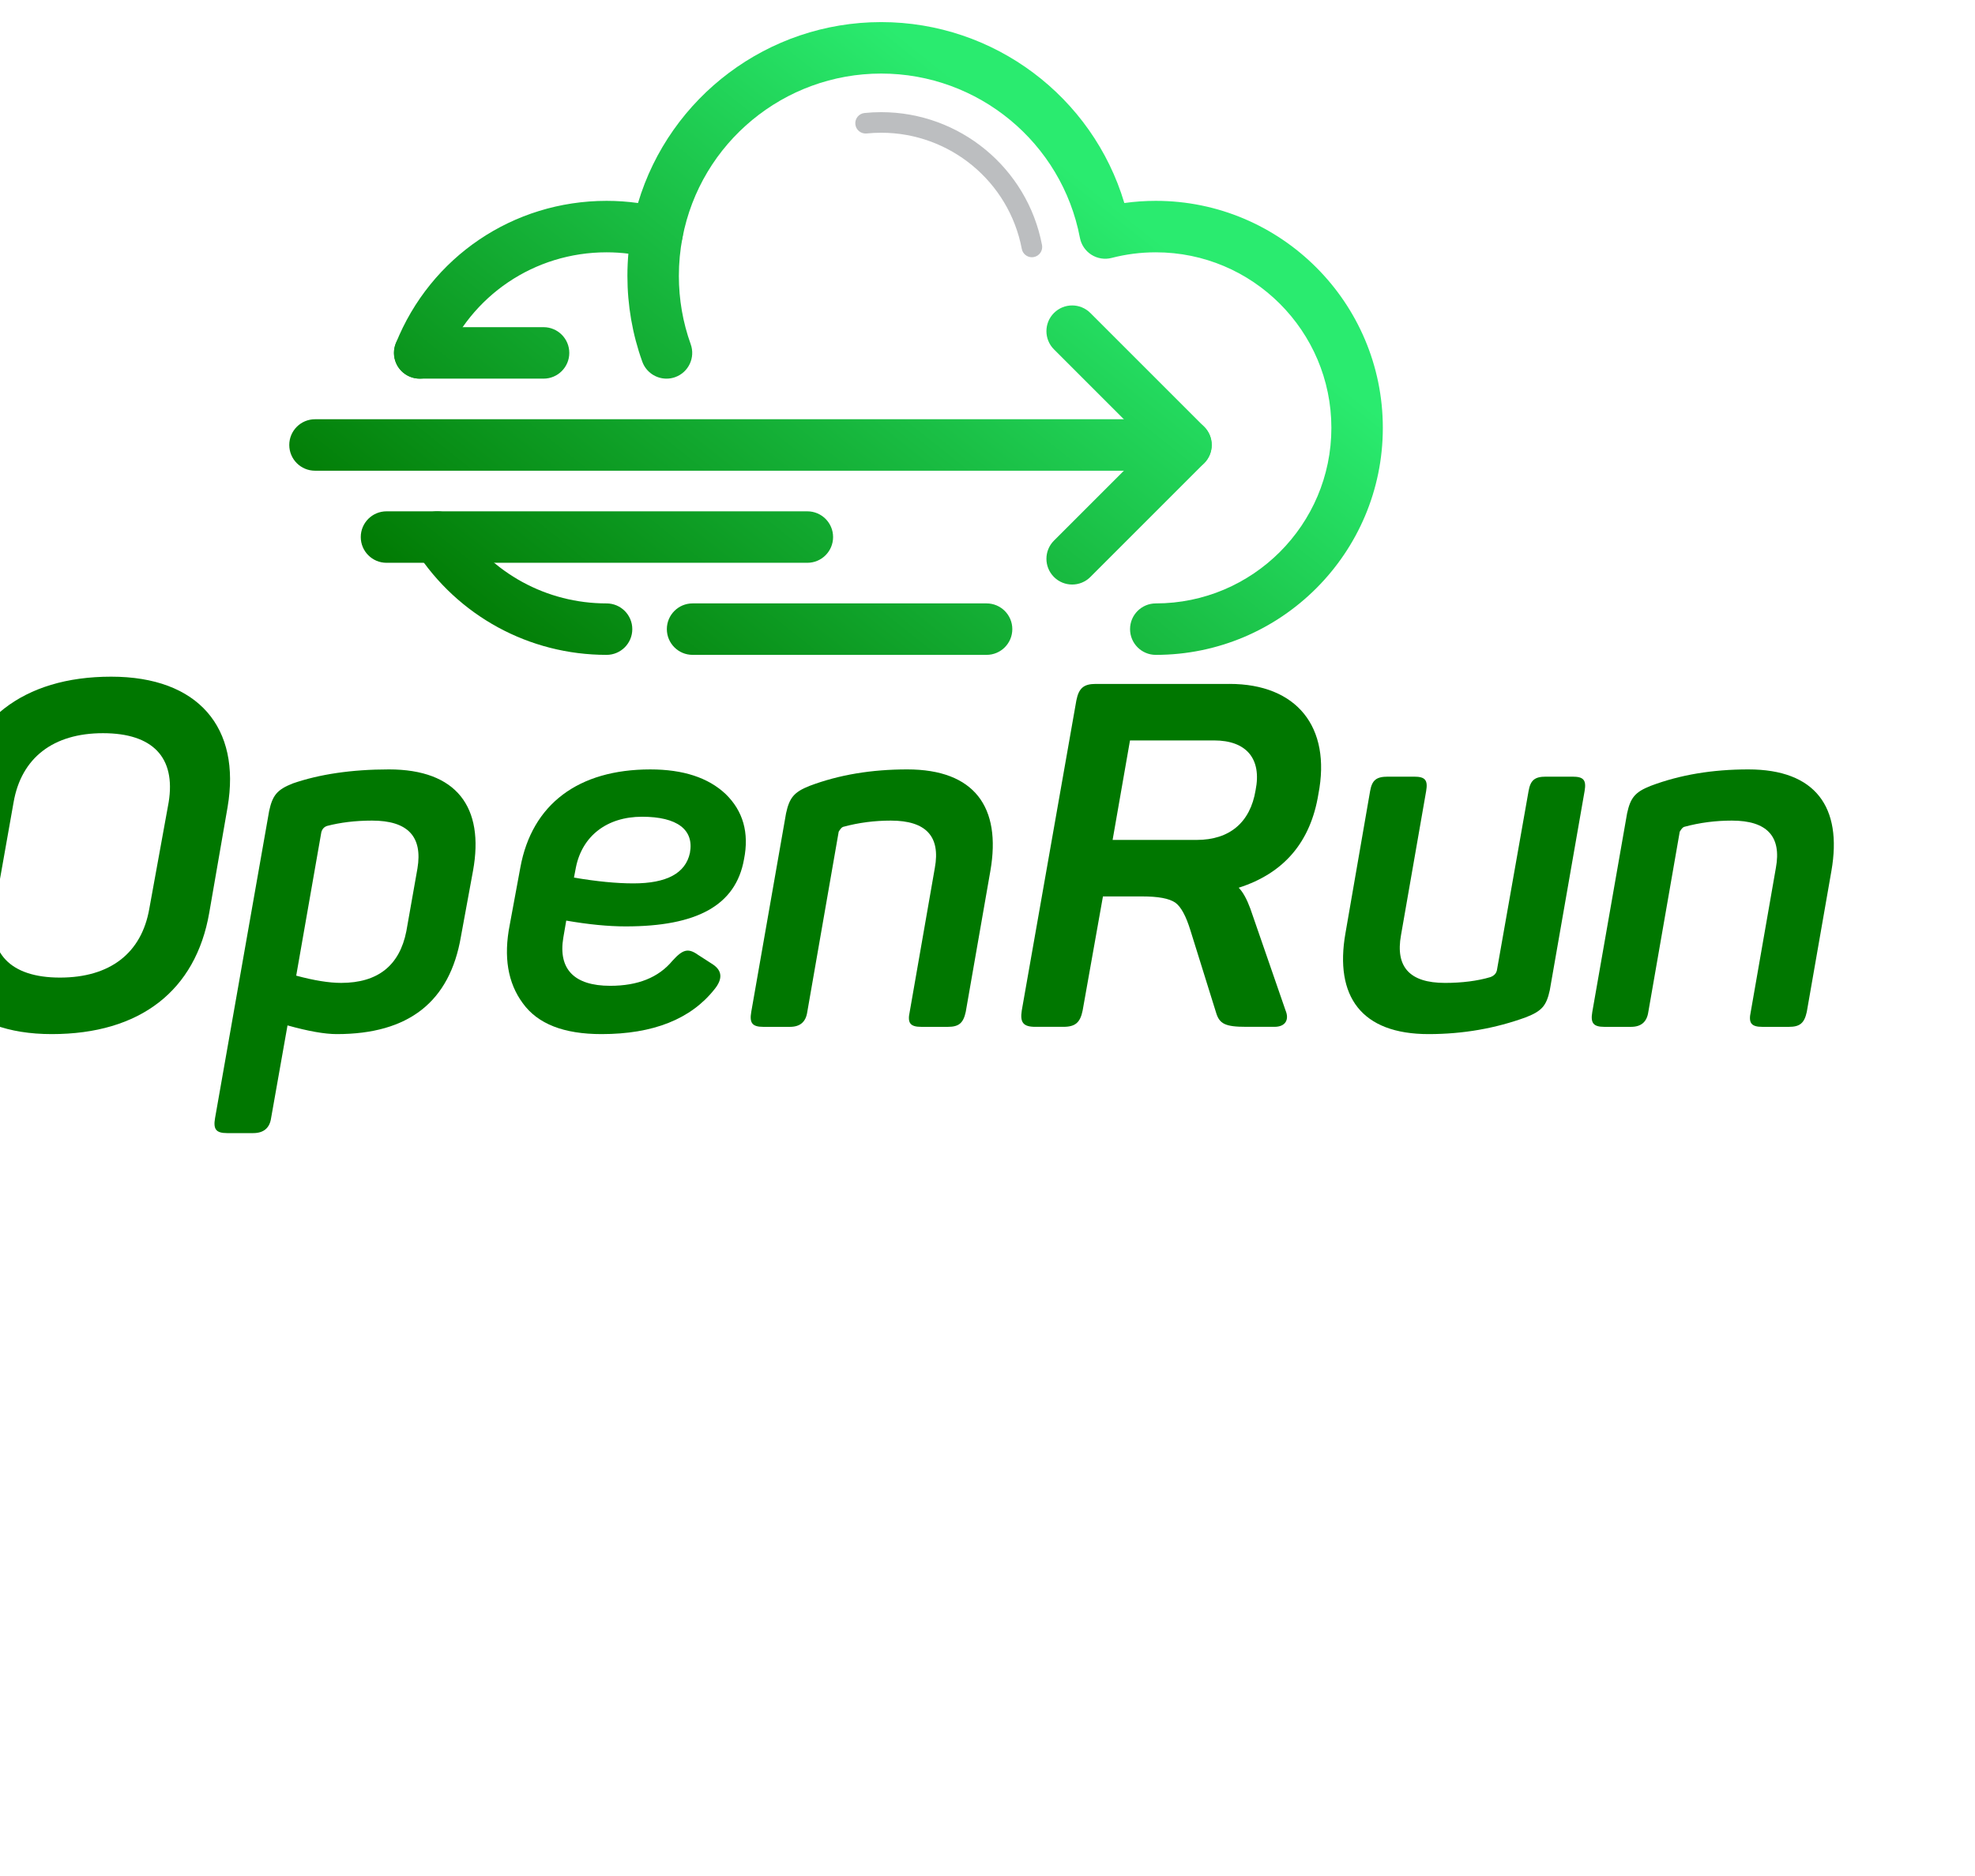
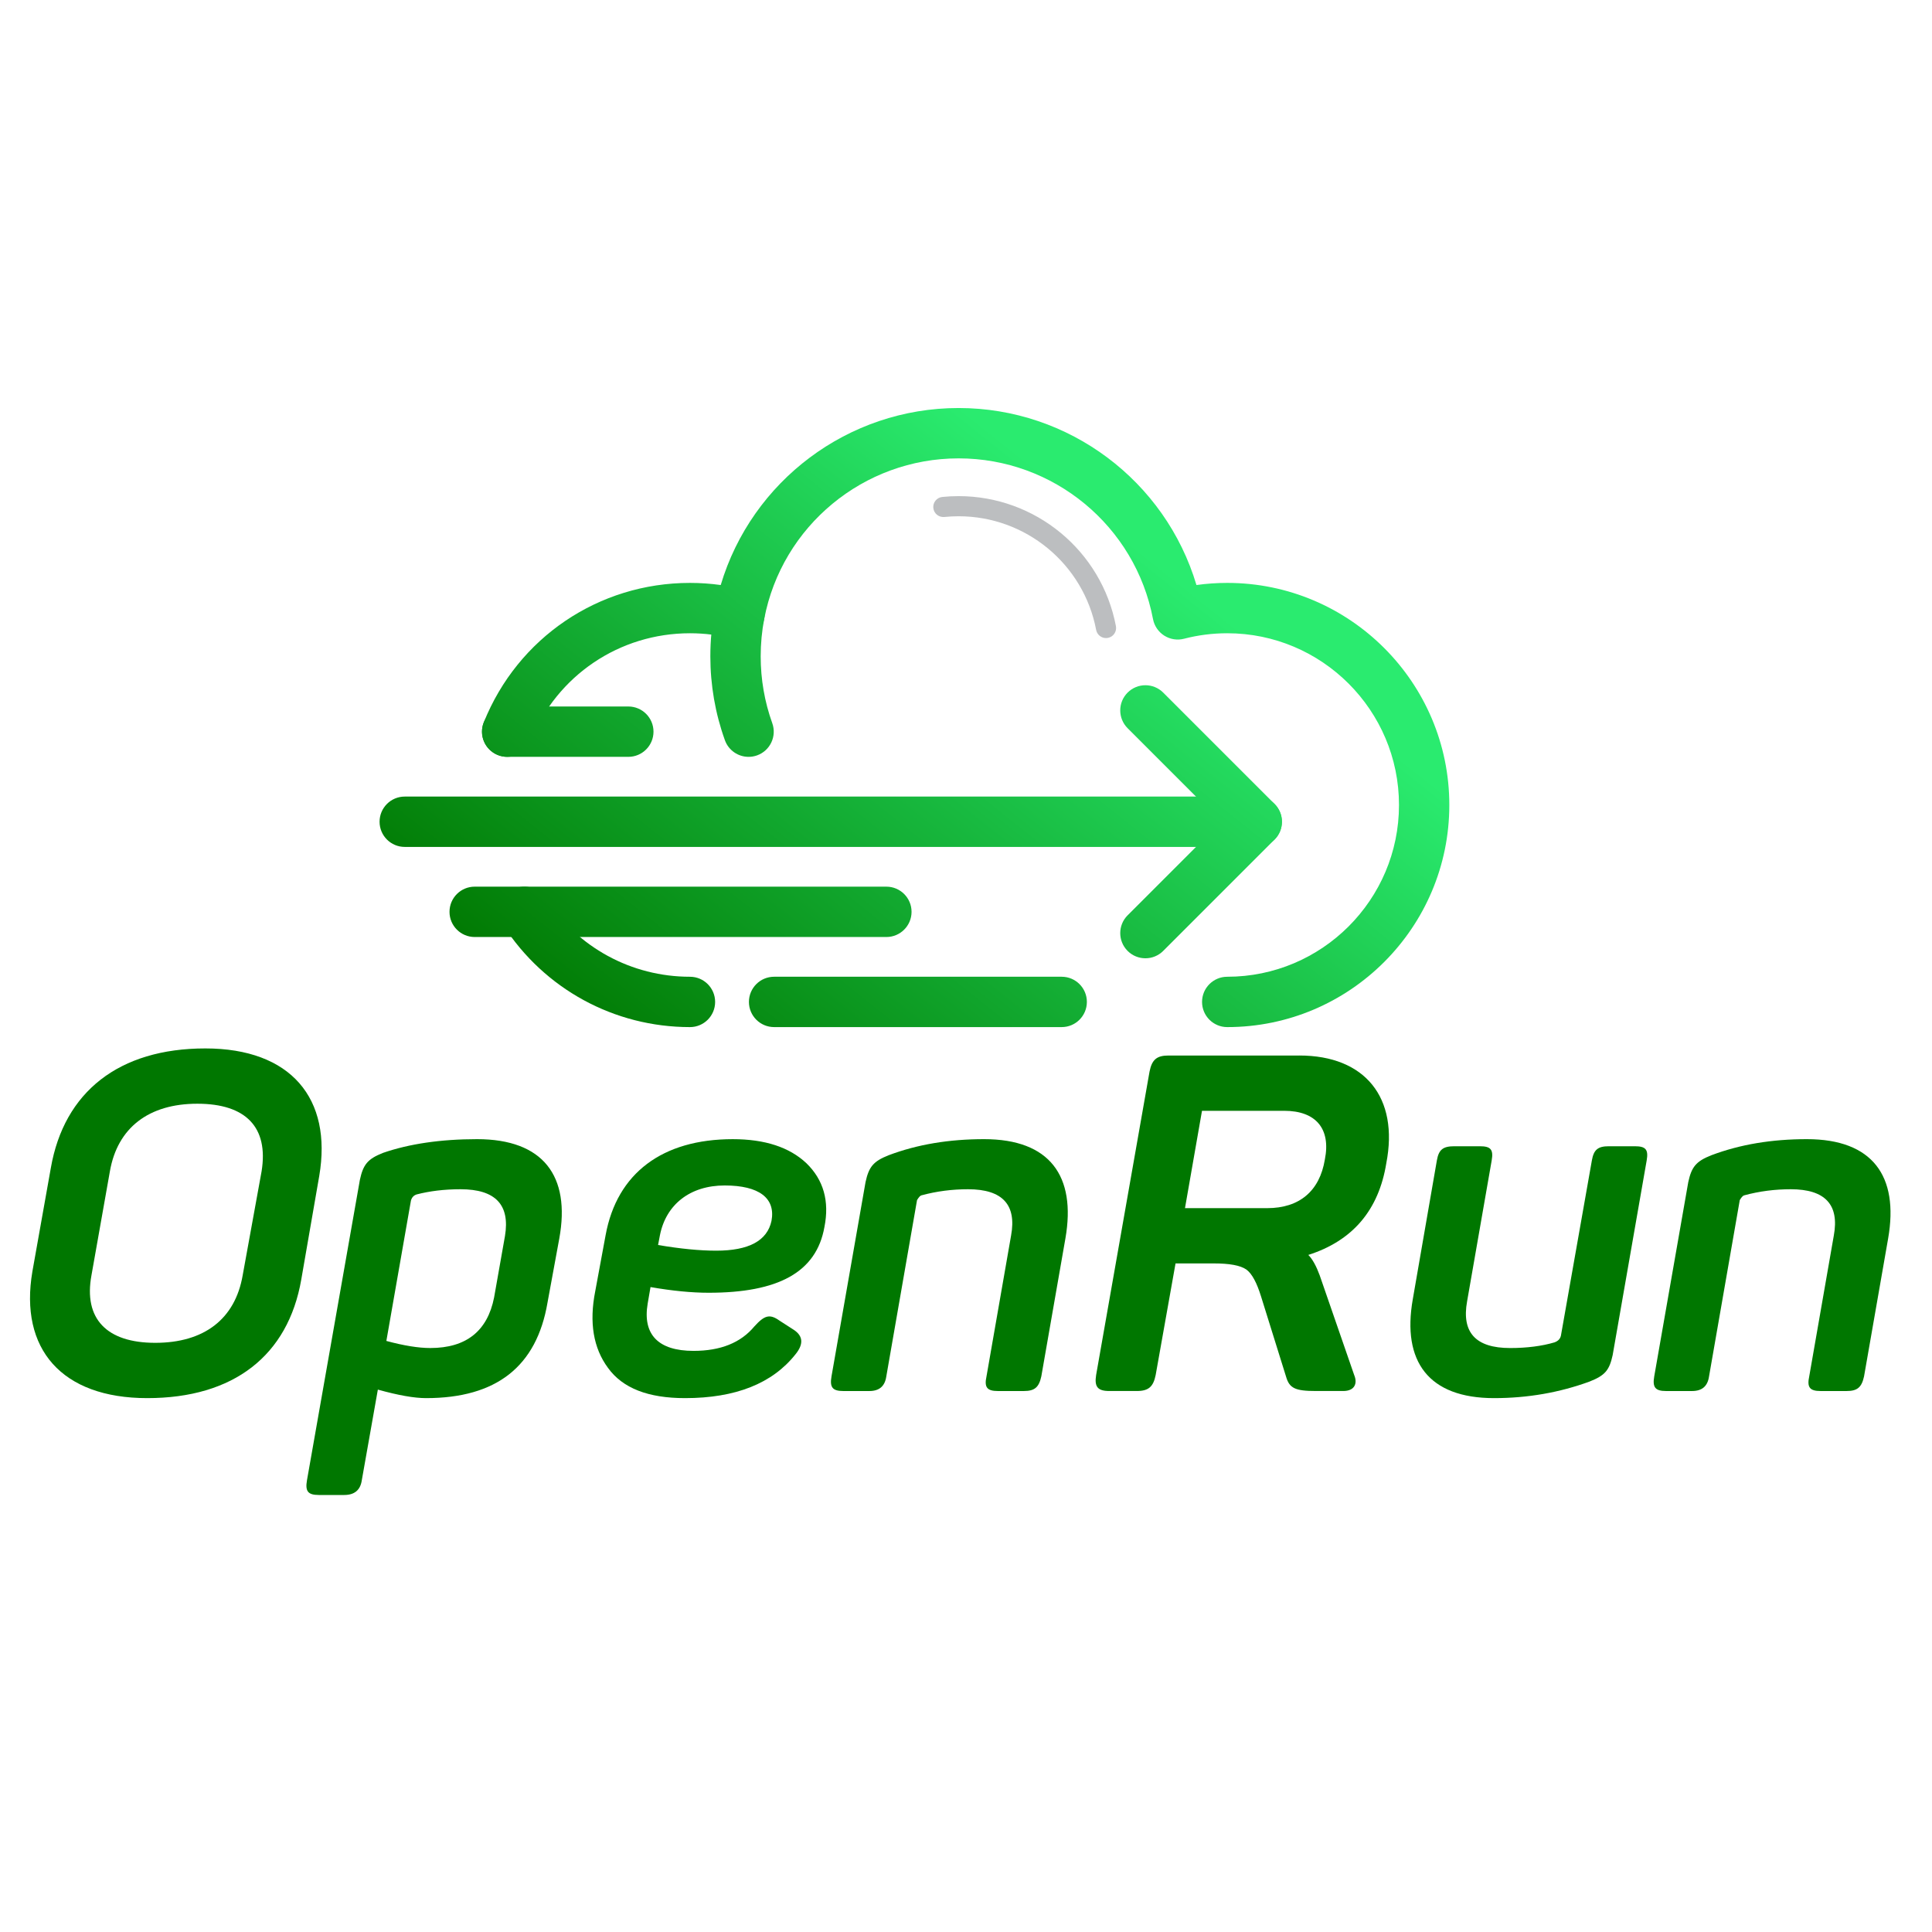
- <svg xmlns="http://www.w3.org/2000/svg" version="1.1" id="Layer_1" x="0px" y="0px" viewBox="1600 1900 2000 1900" style="enable-background:new 1600 1900 2000 1900;" xml:space="preserve">
+ <svg xmlns="http://www.w3.org/2000/svg" version="1.1" id="Layer_1" x="0px" y="0px" viewBox="1500 1500 2000 2000" style="enable-background:new 1500 1500 2000 2000;" xml:space="preserve">
  <style type="text/css">
	.st0{fill:url(#SVGID_1_);}
	.st1{fill:url(#SVGID_2_);}
	.st2{fill:#BCBEC0;}
	.st3{fill:url(#SVGID_3_);}
	.st4{fill:url(#SVGID_4_);}
	.st5{fill:url(#SVGID_5_);}
	.st6{fill:url(#SVGID_6_);}
	.st7{fill:url(#SVGID_7_);}
	.st8{fill:url(#SVGID_8_);}
	.st9{fill:#007700;}
	.st10{fill:url(#SVGID_9_);}
	.st11{fill:url(#SVGID_10_);}
	.st12{fill:url(#SVGID_11_);}
	.st13{fill:url(#SVGID_12_);}
	.st14{fill:url(#SVGID_13_);}
	.st15{fill:url(#SVGID_14_);}
	.st16{fill:url(#SVGID_15_);}
	.st17{fill:url(#SVGID_16_);}
</style>
  <g>
    <g id="logo" transform="translate(950,-250)">
      <g>
        <linearGradient id="SVGID_1_" gradientUnits="userSpaceOnUse" x1="1817.502" y1="2388.371" x2="1337.491" y2="2991.706">
          <stop offset="0" style="stop-color:#2AEB6F" />
          <stop offset="1" style="stop-color:#007700" />
        </linearGradient>
        <path class="st0" d="M1649.07,2813.24h-297.72c-14.39,0-26.06-11.67-26.06-26.06c0-14.39,11.67-26.06,26.06-26.06h297.72    c14.39,0,26.06,11.67,26.06,26.06C1675.12,2801.58,1663.46,2813.24,1649.07,2813.24z" />
        <linearGradient id="SVGID_2_" gradientUnits="userSpaceOnUse" x1="1597.849" y1="2213.616" x2="1117.838" y2="2816.95">
          <stop offset="0" style="stop-color:#2AEB6F" />
          <stop offset="1" style="stop-color:#007700" />
        </linearGradient>
        <path class="st1" d="M1264.25,2813.25c-78.34,0-150.54-39.31-193.15-105.16c-7.82-12.08-4.36-28.21,7.72-36.03    c12.08-7.82,28.21-4.36,36.03,7.72c32.96,50.94,88.81,81.35,149.39,81.35c14.39,0,26.06,11.67,26.06,26.06    C1290.31,2801.58,1278.64,2813.25,1264.25,2813.25z" />
        <path class="st2" d="M1694.95,2410.53c-4.91,0-9.28-3.48-10.23-8.48c-12.95-68.15-72.83-117.62-142.37-117.62    c-4.93,0-9.89,0.25-14.75,0.75c-5.73,0.56-10.84-3.58-11.43-9.31c-0.58-5.73,3.58-10.84,9.31-11.43    c5.56-0.57,11.23-0.85,16.87-0.85c79.54,0,148.03,56.6,162.85,134.57c1.08,5.66-2.64,11.11-8.29,12.19    C1696.25,2410.47,1695.6,2410.53,1694.95,2410.53z" />
        <linearGradient id="SVGID_3_" gradientUnits="userSpaceOnUse" x1="1743.895" y1="2329.81" x2="1263.883" y2="2933.144">
          <stop offset="0" style="stop-color:#2AEB6F" />
          <stop offset="1" style="stop-color:#007700" />
        </linearGradient>
        <path class="st3" d="M1820.42,2813.25c-14.39,0-26.06-11.67-26.06-26.06c0-14.39,11.67-26.06,26.06-26.06    c98.05,0,177.81-79.75,177.81-177.78c0-98.05-79.76-177.81-177.81-177.81c-15.13,0-30.16,1.91-44.68,5.68    c-6.98,1.81-14.39,0.65-20.49-3.21c-6.09-3.86-10.31-10.07-11.66-17.15c-18.32-96.4-102.96-166.36-201.25-166.36    s-182.93,69.97-201.25,166.36c-1.35,7.08-5.57,13.29-11.65,17.15c-6.09,3.86-13.51,5.02-20.48,3.21    c-14.55-3.77-29.59-5.68-44.72-5.68c-73.05,0-137.84,43.8-165.04,111.58c-5.36,13.36-20.53,19.84-33.89,14.48    c-13.36-5.36-19.84-20.53-14.48-33.89c35.18-87.65,118.94-144.29,213.4-144.29c10.68,0,21.33,0.74,31.86,2.2    c32.1-107.6,131.79-183.24,246.24-183.24c114.44,0,214.13,75.65,246.24,183.24c10.52-1.46,21.16-2.2,31.84-2.2    c126.78,0,229.92,103.14,229.92,229.92C2050.35,2710.12,1947.2,2813.25,1820.42,2813.25z" />
        <linearGradient id="SVGID_4_" gradientUnits="userSpaceOnUse" x1="1541.387" y1="2168.695" x2="1061.375" y2="2772.029">
          <stop offset="0" style="stop-color:#2AEB6F" />
          <stop offset="1" style="stop-color:#007700" />
        </linearGradient>
        <path class="st4" d="M1324.92,2533.49c-10.69,0-20.71-6.62-24.52-17.26c-9.99-27.82-15.05-57.04-15.05-86.85    c0-16.22,1.52-32.45,4.53-48.25c2.69-14.14,16.32-23.42,30.46-20.73c14.14,2.69,23.42,16.33,20.73,30.47    c-2.39,12.6-3.61,25.56-3.61,38.52c0,23.79,4.03,47.09,11.99,69.24c4.86,13.54-2.17,28.47-15.72,33.33    C1330.82,2533,1327.85,2533.49,1324.92,2533.49z" />
        <linearGradient id="SVGID_5_" gradientUnits="userSpaceOnUse" x1="1671.392" y1="2272.126" x2="1191.38" y2="2875.461">
          <stop offset="0" style="stop-color:#2AEB6F" />
          <stop offset="1" style="stop-color:#007700" />
        </linearGradient>
        <path class="st5" d="M1851.01,2626.73H968.99c-14.39,0-26.06-11.67-26.06-26.06c0-14.39,11.67-26.06,26.06-26.06h882.01    c14.39,0,26.06,11.67,26.06,26.06C1877.06,2615.06,1865.4,2626.73,1851.01,2626.73z" />
        <linearGradient id="SVGID_6_" gradientUnits="userSpaceOnUse" x1="1621.59" y1="2232.505" x2="1141.579" y2="2835.839">
          <stop offset="0" style="stop-color:#2AEB6F" />
          <stop offset="1" style="stop-color:#007700" />
        </linearGradient>
        <path class="st6" d="M1467.58,2719.99h-426.19c-14.39,0-26.06-11.67-26.06-26.06c0-14.39,11.67-26.06,26.06-26.06h426.19    c14.39,0,26.06,11.67,26.06,26.06C1493.63,2708.32,1481.97,2719.99,1467.58,2719.99z" />
        <linearGradient id="SVGID_7_" gradientUnits="userSpaceOnUse" x1="1459.23" y1="2103.331" x2="979.218" y2="2706.665">
          <stop offset="0" style="stop-color:#2AEB6F" />
          <stop offset="1" style="stop-color:#007700" />
        </linearGradient>
        <path class="st7" d="M1200.44,2533.48h-125.42c-14.39,0-26.06-11.67-26.06-26.06s11.67-26.06,26.06-26.06h125.42    c14.39,0,26.06,11.67,26.06,26.06S1214.83,2533.48,1200.44,2533.48z" />
        <linearGradient id="SVGID_8_" gradientUnits="userSpaceOnUse" x1="1878.078" y1="2436.566" x2="1398.067" y2="3039.9">
          <stop offset="0" style="stop-color:#2AEB6F" />
          <stop offset="1" style="stop-color:#007700" />
        </linearGradient>
        <path class="st8" d="M1735.73,2742.01c-6.67,0-13.34-2.54-18.43-7.63c-10.17-10.18-10.17-26.67,0-36.85l96.85-96.85l-96.85-96.85    c-10.17-10.18-10.17-26.67,0-36.85c10.18-10.17,26.67-10.17,36.85,0l115.27,115.27c10.17,10.18,10.17,26.67,0,36.85    l-115.27,115.27C1749.07,2739.46,1742.4,2742.01,1735.73,2742.01z" />
      </g>
    </g>
    <g id="wordmark" transform="translate(-600,220)">
      <g>
        <path class="st9" d="M2152.62,2489.09c13.7-78.76,70.44-123.76,159.96-123.76c88.54,0,131.59,51.85,117.89,132.08l-18.59,107.13    c-13.7,78.76-69.95,122.79-159.48,122.79c-88.54,0-132.57-50.88-118.87-131.1L2152.62,2489.09z M2370.8,2492.52    c7.34-45.49-16.14-69.95-66.53-69.95s-82.67,24.95-90.5,69.95l-19.08,107.62c-8.32,45.01,15.65,69.95,66.04,69.95    c50.39,0,82.67-24.46,90.5-69.95L2370.8,2492.52z" />
        <path class="st9" d="M2593.88,2459.25c68.49,0,96.86,38.16,85.12,102.73l-12.23,66.53c-11.25,66.04-52.83,98.82-125.72,98.82    c-12.23,0-28.86-2.94-49.9-8.81l-16.63,93.92c-1.47,10.27-7.83,15.16-18.1,15.16H2430c-11.25,0-14.19-3.91-12.23-15.16    l54.79-311.12c3.42-15.65,7.83-21.52,23.97-27.88C2523.44,2464.14,2556.21,2459.25,2593.88,2459.25z M2622.74,2559.53    c5.38-32.29-9.78-48.43-45.98-48.43c-17.12,0-32.29,1.96-45.49,5.38c-2.93,0.98-4.89,2.93-5.87,6.36l-25.44,145.29    c18.1,4.89,33.26,7.34,45.49,7.34c37.18,0,59.19-17.61,66.04-52.34L2622.74,2559.53z" />
        <path class="st9" d="M2726.94,2558.56c11.74-64.08,58.7-99.3,131.59-99.3c33.26,0,58.7,8.32,76.31,24.95    c17.61,17.12,23.97,39.14,18.59,66.04c-8.32,46.96-47.94,68-119.85,68c-17.61,0-37.67-1.96-60.17-5.87l-2.94,17.12    c-5.38,31.8,10.76,48.92,47.45,48.92c27.88,0,48.92-8.32,63.1-25.44c10.27-11.25,15.65-13.21,25.93-5.87l15.17,9.78    c9.29,6.36,9.78,14.68,1.47,24.95c-23.97,30.33-62.13,45.49-114.47,45.49c-38.16,0-64.57-10.27-79.74-31.31    c-15.17-20.55-19.57-46.96-13.21-79.25L2726.94,2558.56z M2850.21,2507.19c-35.71,0-60.66,19.57-67.02,51.36l-1.96,10.27    c22.99,3.91,43.05,5.87,60.17,5.87c33.75,0,52.83-10.27,57.24-30.82C2903.05,2520.4,2885.93,2507.19,2850.21,2507.19z" />
        <path class="st9" d="M3118.78,2459.25c68,0,95.39,38.16,84.14,102.73l-24.95,142.84c-2.45,11.25-6.85,15.17-18.1,15.17h-26.91    c-11.25,0-14.19-3.91-11.74-15.17l25.44-145.78c5.87-31.8-8.81-47.94-44.52-47.94c-16.14,0-32.29,1.96-48.43,6.36    c-1.47,0.49-2.93,2.45-4.4,4.89l-31.8,182.47c-1.47,10.27-7.34,15.17-17.61,15.17H2973c-11.25,0-14.19-3.91-12.23-15.17    l35.22-201.06c3.42-15.65,7.83-21.52,23.97-27.88C3049.81,2464.63,3082.58,2459.25,3118.78,2459.25z" />
        <path class="st9" d="M3445.08,2372.66c68,0,103.22,43.54,90.01,111.53c-7.83,48.43-34.73,80.23-80.72,94.9    c4.4,4.4,8.32,11.74,11.74,21.03l35.71,103.22c3.91,9.29,0,16.63-11.25,16.63h-28.37c-21.52,0-27.39-2.93-30.82-14.68    l-25.93-83.16c-4.4-14.19-9.29-23.48-15.17-27.88c-6.36-4.4-17.61-6.36-33.75-6.36h-39.62l-20.55,115.45    c-2.45,12.23-7.34,16.63-19.57,16.63h-28.37c-12.23,0-15.65-4.4-13.7-16.63L3290,2389.3c2.45-12.23,7.34-16.63,19.57-16.63    H3445.08z M3429.42,2429.9h-85.12l-17.61,100.77h85.12c33.26,0,54.3-17.61,59.68-50.39    C3477.85,2448.49,3462.2,2429.9,3429.42,2429.9z" />
        <path class="st9" d="M3792.41,2466.59c11.25,0,14.19,3.42,12.23,14.68l-35.22,201.55c-3.42,15.65-7.83,21.03-23.97,27.39    c-30.82,11.25-63.59,17.12-98.82,17.12c-68,0-95.39-38.16-84.14-102.24l24.95-143.82c1.96-11.25,6.36-14.68,18.1-14.68h26.42    c11.25,0,14.19,3.42,12.23,14.68l-25.44,145.78c-5.87,32.29,8.8,48.43,44.52,48.43c17.12,0,32.78-1.96,45.98-5.87    c3.91-1.47,6.36-3.91,6.85-8.32l31.8-180.02c1.96-11.25,6.36-14.68,17.61-14.68H3792.41z" />
        <path class="st9" d="M3970.47,2459.25c68,0,95.39,38.16,84.14,102.73l-24.95,142.84c-2.45,11.25-6.85,15.17-18.1,15.17h-26.91    c-11.25,0-14.19-3.91-11.74-15.17l25.44-145.78c5.87-31.8-8.81-47.94-44.52-47.94c-16.14,0-32.29,1.96-48.43,6.36    c-1.47,0.49-2.93,2.45-4.4,4.89l-31.8,182.47c-1.47,10.27-7.34,15.17-17.61,15.17h-26.9c-11.25,0-14.19-3.91-12.23-15.17    l35.22-201.06c3.42-15.65,7.83-21.52,23.97-27.88C3901.5,2464.63,3934.27,2459.25,3970.47,2459.25z" />
      </g>
    </g>
  </g>
</svg>
